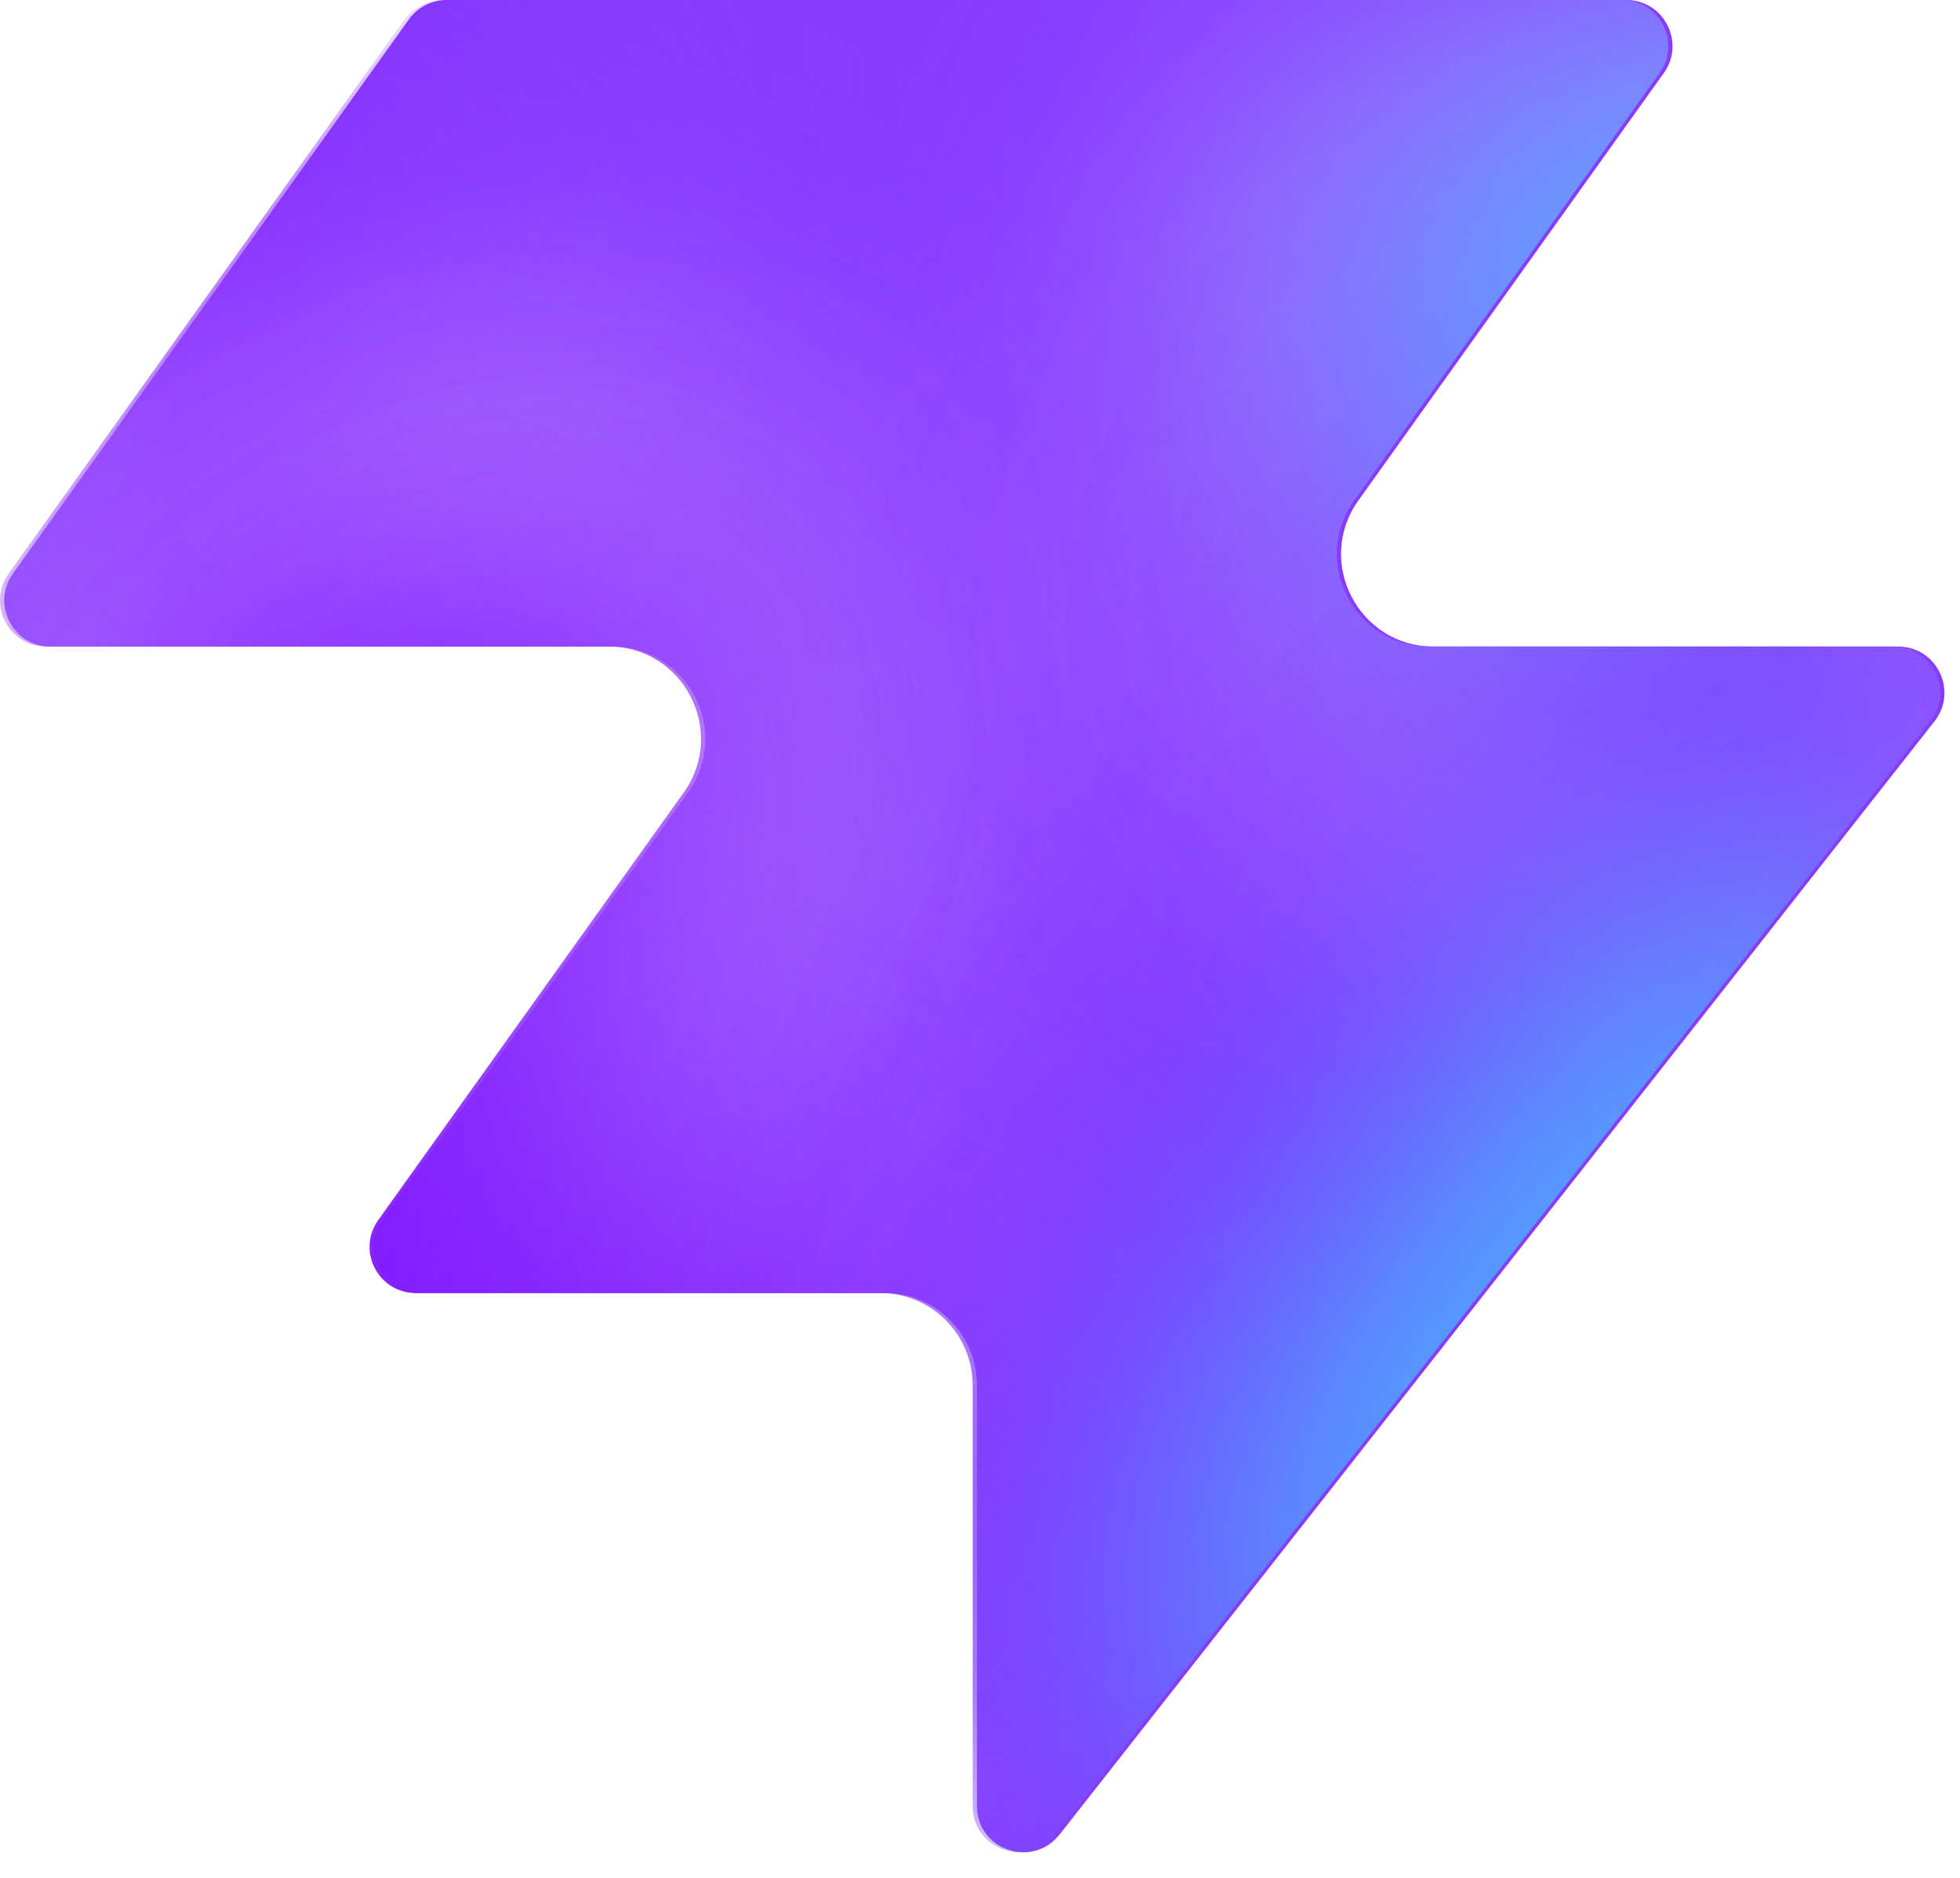
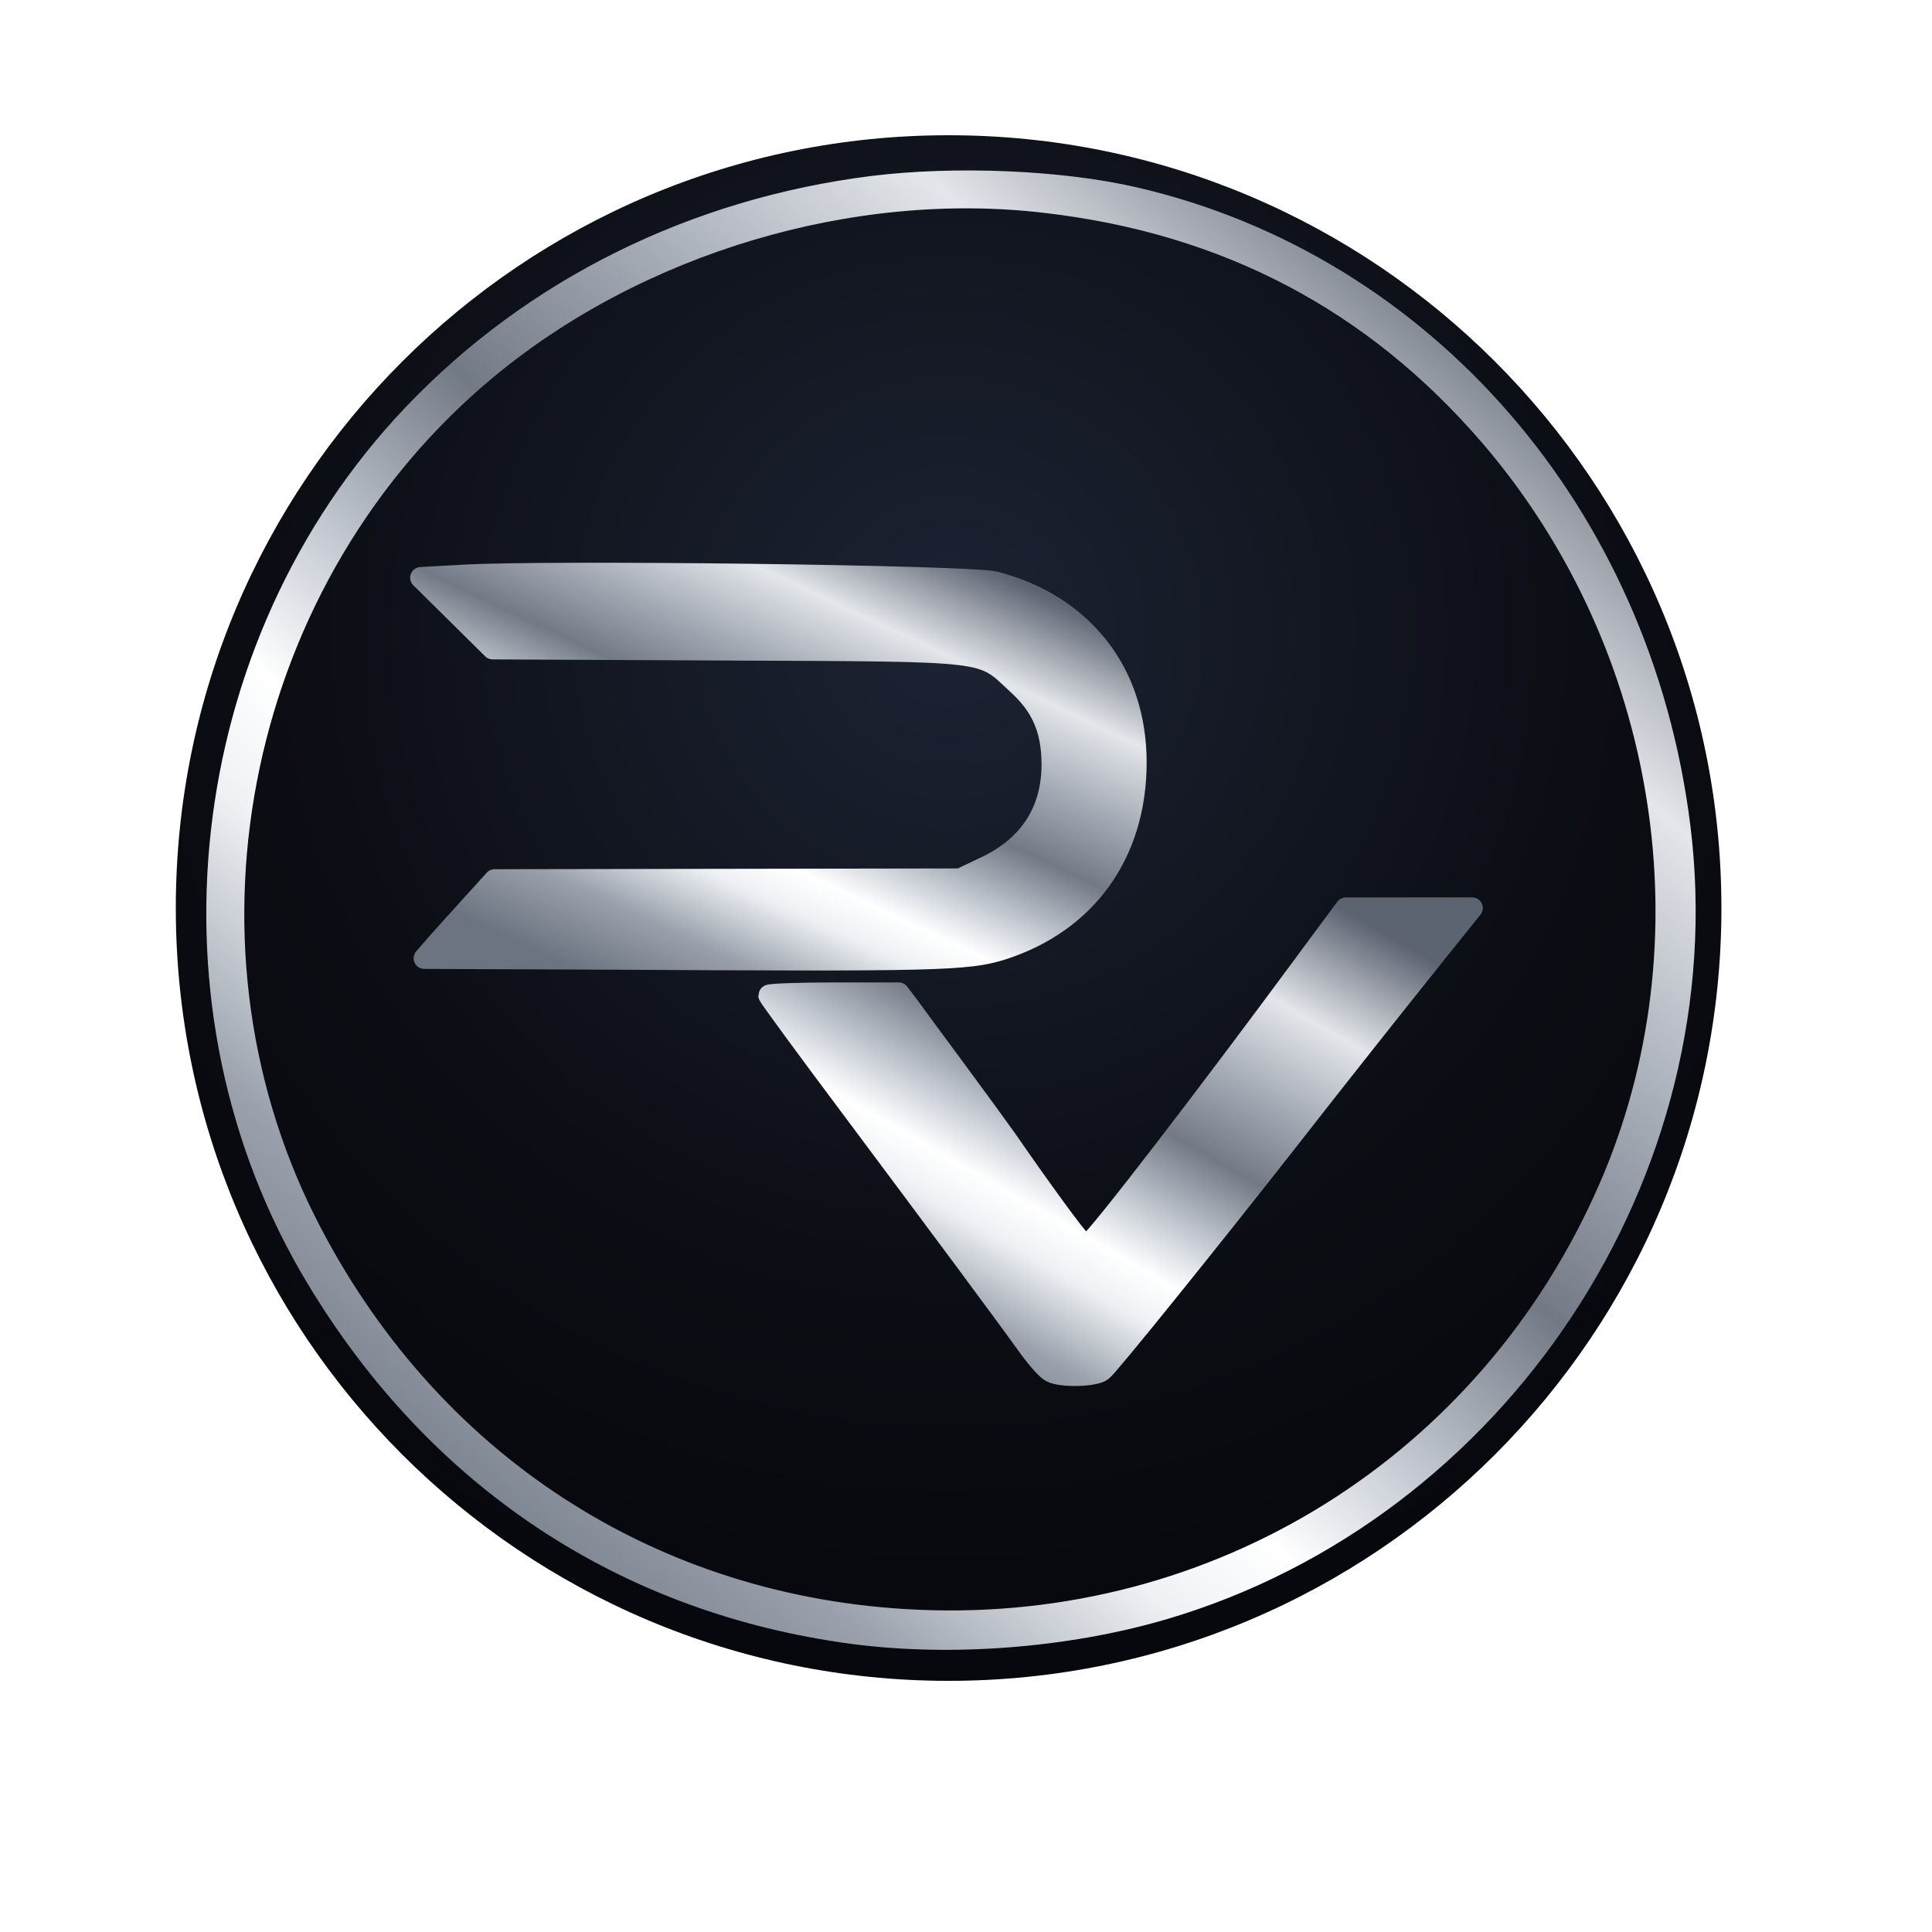
- <svg xmlns="http://www.w3.org/2000/svg" width="48" height="46" fill="none" viewBox="0 0 48 46">
-   <path fill="#863bff" d="M25.946 44.938c-.664.845-2.021.375-2.021-.698V33.937a2.26 2.26 0 0 0-2.262-2.262H10.287c-.92 0-1.456-1.04-.92-1.788l7.48-10.471c1.07-1.497 0-3.578-1.842-3.578H1.237c-.92 0-1.456-1.04-.92-1.788L10.013.474c.214-.297.556-.474.92-.474h28.894c.92 0 1.456 1.04.92 1.788l-7.48 10.471c-1.07 1.498 0 3.579 1.842 3.579h11.377c.943 0 1.473 1.088.89 1.83L25.947 44.94z" style="fill:#863bff;fill:color(display-p3 .525 .23 1);fill-opacity:1" />
-   <mask id="a" width="48" height="46" x="0" y="0" maskUnits="userSpaceOnUse" style="mask-type:alpha">
-     <path fill="#000" d="M25.842 44.938c-.664.844-2.021.375-2.021-.698V33.937a2.26 2.26 0 0 0-2.262-2.262H10.183c-.92 0-1.456-1.04-.92-1.788l7.48-10.471c1.07-1.498 0-3.579-1.842-3.579H1.133c-.92 0-1.456-1.04-.92-1.787L9.91.473c.214-.297.556-.474.92-.474h28.894c.92 0 1.456 1.04.92 1.788l-7.48 10.471c-1.07 1.498 0 3.578 1.842 3.578h11.377c.943 0 1.473 1.088.89 1.832L25.843 44.94z" style="fill:#000;fill-opacity:1" />
-   </mask>
-   <g mask="url(#a)">
-     <g filter="url(#b)">
-       <ellipse cx="5.508" cy="14.704" fill="#ede6ff" rx="5.508" ry="14.704" style="fill:#ede6ff;fill:color(display-p3 .927 .903 1);fill-opacity:1" transform="matrix(.00324 1 1 -.00324 -4.47 31.516)" />
-     </g>
-     <g filter="url(#c)">
-       <ellipse cx="10.399" cy="29.851" fill="#ede6ff" rx="10.399" ry="29.851" style="fill:#ede6ff;fill:color(display-p3 .927 .903 1);fill-opacity:1" transform="matrix(.00324 1 1 -.00324 -39.328 7.883)" />
-     </g>
-     <g filter="url(#d)">
-       <ellipse cx="5.508" cy="30.487" fill="#7e14ff" rx="5.508" ry="30.487" style="fill:#7e14ff;fill:color(display-p3 .492 .077 1);fill-opacity:1" transform="rotate(89.814 -25.913 -14.639)scale(1 -1)" />
-     </g>
-     <g filter="url(#e)">
-       <ellipse cx="5.508" cy="30.599" fill="#7e14ff" rx="5.508" ry="30.599" style="fill:#7e14ff;fill:color(display-p3 .492 .077 1);fill-opacity:1" transform="rotate(89.814 -32.644 -3.334)scale(1 -1)" />
-     </g>
-     <g filter="url(#f)">
-       <ellipse cx="5.508" cy="30.599" fill="#7e14ff" rx="5.508" ry="30.599" style="fill:#7e14ff;fill:color(display-p3 .492 .077 1);fill-opacity:1" transform="matrix(.00324 1 1 -.00324 -34.34 30.47)" />
-     </g>
-     <g filter="url(#g)">
-       <ellipse cx="14.072" cy="22.078" fill="#ede6ff" rx="14.072" ry="22.078" style="fill:#ede6ff;fill:color(display-p3 .927 .903 1);fill-opacity:1" transform="rotate(93.35 24.506 48.493)scale(-1 1)" />
-     </g>
-     <g filter="url(#h)">
-       <ellipse cx="3.47" cy="21.501" fill="#7e14ff" rx="3.47" ry="21.501" style="fill:#7e14ff;fill:color(display-p3 .492 .077 1);fill-opacity:1" transform="rotate(89.009 28.708 47.59)scale(-1 1)" />
-     </g>
-     <g filter="url(#i)">
-       <ellipse cx="3.47" cy="21.501" fill="#7e14ff" rx="3.47" ry="21.501" style="fill:#7e14ff;fill:color(display-p3 .492 .077 1);fill-opacity:1" transform="rotate(89.009 28.708 47.59)scale(-1 1)" />
-     </g>
-     <g filter="url(#j)">
-       <ellipse cx=".387" cy="8.972" fill="#7e14ff" rx="4.407" ry="29.108" style="fill:#7e14ff;fill:color(display-p3 .492 .077 1);fill-opacity:1" transform="rotate(39.51 .387 8.972)" />
-     </g>
-     <g filter="url(#k)">
-       <ellipse cx="47.523" cy="-6.092" fill="#7e14ff" rx="4.407" ry="29.108" style="fill:#7e14ff;fill:color(display-p3 .492 .077 1);fill-opacity:1" transform="rotate(37.892 47.523 -6.092)" />
-     </g>
-     <g filter="url(#l)">
-       <ellipse cx="41.412" cy="6.333" fill="#47bfff" rx="5.971" ry="9.665" style="fill:#47bfff;fill:color(display-p3 .28 .748 1);fill-opacity:1" transform="rotate(37.892 41.412 6.333)" />
-     </g>
-     <g filter="url(#m)">
-       <ellipse cx="-1.879" cy="38.332" fill="#7e14ff" rx="4.407" ry="29.108" style="fill:#7e14ff;fill:color(display-p3 .492 .077 1);fill-opacity:1" transform="rotate(37.892 -1.88 38.332)" />
-     </g>
-     <g filter="url(#n)">
-       <ellipse cx="-1.879" cy="38.332" fill="#7e14ff" rx="4.407" ry="29.108" style="fill:#7e14ff;fill:color(display-p3 .492 .077 1);fill-opacity:1" transform="rotate(37.892 -1.88 38.332)" />
-     </g>
-     <g filter="url(#o)">
-       <ellipse cx="35.651" cy="29.907" fill="#7e14ff" rx="4.407" ry="29.108" style="fill:#7e14ff;fill:color(display-p3 .492 .077 1);fill-opacity:1" transform="rotate(37.892 35.651 29.907)" />
-     </g>
-     <g filter="url(#p)">
-       <ellipse cx="38.418" cy="32.4" fill="#47bfff" rx="5.971" ry="15.297" style="fill:#47bfff;fill:color(display-p3 .28 .748 1);fill-opacity:1" transform="rotate(37.892 38.418 32.4)" />
-     </g>
+ <svg xmlns="http://www.w3.org/2000/svg" width="500" height="500" viewBox="0 0 500 500" preserveAspectRatio="xMidYMid meet">
+   <defs>
+     <linearGradient id="steel" x1="12%" y1="6%" x2="88%" y2="94%">
+       <stop offset="0%" stop-color="#6b7480" />
+       <stop offset="14%" stop-color="#9aa1ac" />
+       <stop offset="27%" stop-color="#eef1f4" />
+       <stop offset="34%" stop-color="#ffffff" />
+       <stop offset="42%" stop-color="#c9ced6" />
+       <stop offset="55%" stop-color="#727a86" />
+       <stop offset="68%" stop-color="#a6acb6" />
+       <stop offset="82%" stop-color="#e3e6ea" />
+       <stop offset="100%" stop-color="#5c6371" />
+     </linearGradient>
+     <radialGradient id="bg" cx="50%" cy="32%" r="75%">
+       <stop offset="0%" stop-color="#1c2333" />
+       <stop offset="55%" stop-color="#0c0e15" />
+       <stop offset="100%" stop-color="#05060a" />
+     </radialGradient>
+   </defs>
+   <circle cx="245.5" cy="235" r="200" fill="url(#bg)" />
+   <g transform="translate(0,500) scale(0.1,-0.1)" fill="url(#steel)" stroke="none">
+     <path d="M2260 4515 c-463 -58 -879 -264 -1189 -590 -567 -597 -671 -1533 -249 -2232 313 -520 797 -840 1388 -918 253 -33 551 -10 800 63 866 255 1445 1131 1335 2021 -100 808 -661 1454 -1410 1627 -191 44 -462 55 -675 29z m445 -36 c470 -54 853 -256 1154 -606 465 -542 586 -1313 307 -1951 -313 -715 -1013 -1152 -1791 -1118 -688 30 -1271 409 -1585 1031 -374 742 -175 1679 469 2213 392 325 944 490 1446 431z" stroke="url(#steel)" stroke-width="60" stroke-linejoin="round" />
+     <path d="M1197 3511 l-108 -6 93 -92 93 -92 610 -3 c691 -3 652 1 748 -88 63 -57 89 -117 90 -205 1 -123 -58 -215 -173 -269 l-65 -31 -602 -1 -603 -1 -58 -64 c-32 -35 -73 -81 -91 -101 l-33 -38 478 -2 c846 -5 928 -3 1017 25 219 70 347 249 347 484 0 232 -138 408 -366 467 -64 16 -1155 30 -1377 17z" stroke="url(#steel)" stroke-width="55" stroke-linejoin="round" />
+     <path d="M3389 2523 c-260 -353 -550 -730 -568 -738 -7 -3 -19 -1 -26 5 -12 10 -100 130 -189 259 -22 31 -81 112 -132 181 -51 69 -105 142 -120 163 l-28 37 -168 0 c-92 0 -168 -3 -168 -6 0 -3 98 -137 218 -297 218 -292 384 -515 456 -615 21 -29 46 -57 56 -62 26 -14 113 -12 132 3 17 13 283 343 482 597 135 173 266 338 398 503 l78 97 -164 0 -163 0 -94 -127z" stroke="url(#steel)" stroke-width="55" stroke-linejoin="round" />
  </g>
-   <defs>
-     <filter id="b" width="60.045" height="41.654" x="-19.77" y="16.149" color-interpolation-filters="sRGB" filterUnits="userSpaceOnUse">
-       <feFlood flood-opacity="0" result="BackgroundImageFix" />
-       <feBlend in="SourceGraphic" in2="BackgroundImageFix" result="shape" />
-       <feGaussianBlur result="effect1_foregroundBlur_2002_17158" stdDeviation="7.659" />
-     </filter>
-     <filter id="c" width="90.34" height="51.437" x="-54.613" y="-7.533" color-interpolation-filters="sRGB" filterUnits="userSpaceOnUse">
-       <feFlood flood-opacity="0" result="BackgroundImageFix" />
-       <feBlend in="SourceGraphic" in2="BackgroundImageFix" result="shape" />
-       <feGaussianBlur result="effect1_foregroundBlur_2002_17158" stdDeviation="7.659" />
-     </filter>
-     <filter id="d" width="79.355" height="29.4" x="-49.64" y="2.03" color-interpolation-filters="sRGB" filterUnits="userSpaceOnUse">
-       <feFlood flood-opacity="0" result="BackgroundImageFix" />
-       <feBlend in="SourceGraphic" in2="BackgroundImageFix" result="shape" />
-       <feGaussianBlur result="effect1_foregroundBlur_2002_17158" stdDeviation="4.596" />
-     </filter>
-     <filter id="e" width="79.579" height="29.4" x="-45.045" y="20.029" color-interpolation-filters="sRGB" filterUnits="userSpaceOnUse">
-       <feFlood flood-opacity="0" result="BackgroundImageFix" />
-       <feBlend in="SourceGraphic" in2="BackgroundImageFix" result="shape" />
-       <feGaussianBlur result="effect1_foregroundBlur_2002_17158" stdDeviation="4.596" />
-     </filter>
-     <filter id="f" width="79.579" height="29.4" x="-43.513" y="21.178" color-interpolation-filters="sRGB" filterUnits="userSpaceOnUse">
-       <feFlood flood-opacity="0" result="BackgroundImageFix" />
-       <feBlend in="SourceGraphic" in2="BackgroundImageFix" result="shape" />
-       <feGaussianBlur result="effect1_foregroundBlur_2002_17158" stdDeviation="4.596" />
-     </filter>
-     <filter id="g" width="74.749" height="58.852" x="15.756" y="-17.901" color-interpolation-filters="sRGB" filterUnits="userSpaceOnUse">
-       <feFlood flood-opacity="0" result="BackgroundImageFix" />
-       <feBlend in="SourceGraphic" in2="BackgroundImageFix" result="shape" />
-       <feGaussianBlur result="effect1_foregroundBlur_2002_17158" stdDeviation="7.659" />
-     </filter>
-     <filter id="h" width="61.377" height="25.362" x="23.548" y="2.284" color-interpolation-filters="sRGB" filterUnits="userSpaceOnUse">
-       <feFlood flood-opacity="0" result="BackgroundImageFix" />
-       <feBlend in="SourceGraphic" in2="BackgroundImageFix" result="shape" />
-       <feGaussianBlur result="effect1_foregroundBlur_2002_17158" stdDeviation="4.596" />
-     </filter>
-     <filter id="i" width="61.377" height="25.362" x="23.548" y="2.284" color-interpolation-filters="sRGB" filterUnits="userSpaceOnUse">
-       <feFlood flood-opacity="0" result="BackgroundImageFix" />
-       <feBlend in="SourceGraphic" in2="BackgroundImageFix" result="shape" />
-       <feGaussianBlur result="effect1_foregroundBlur_2002_17158" stdDeviation="4.596" />
-     </filter>
-     <filter id="j" width="56.045" height="63.649" x="-27.636" y="-22.853" color-interpolation-filters="sRGB" filterUnits="userSpaceOnUse">
-       <feFlood flood-opacity="0" result="BackgroundImageFix" />
-       <feBlend in="SourceGraphic" in2="BackgroundImageFix" result="shape" />
-       <feGaussianBlur result="effect1_foregroundBlur_2002_17158" stdDeviation="4.596" />
-     </filter>
-     <filter id="k" width="54.814" height="64.646" x="20.116" y="-38.415" color-interpolation-filters="sRGB" filterUnits="userSpaceOnUse">
-       <feFlood flood-opacity="0" result="BackgroundImageFix" />
-       <feBlend in="SourceGraphic" in2="BackgroundImageFix" result="shape" />
-       <feGaussianBlur result="effect1_foregroundBlur_2002_17158" stdDeviation="4.596" />
-     </filter>
-     <filter id="l" width="33.541" height="35.313" x="24.641" y="-11.323" color-interpolation-filters="sRGB" filterUnits="userSpaceOnUse">
-       <feFlood flood-opacity="0" result="BackgroundImageFix" />
-       <feBlend in="SourceGraphic" in2="BackgroundImageFix" result="shape" />
-       <feGaussianBlur result="effect1_foregroundBlur_2002_17158" stdDeviation="4.596" />
-     </filter>
-     <filter id="m" width="54.814" height="64.646" x="-29.286" y="6.009" color-interpolation-filters="sRGB" filterUnits="userSpaceOnUse">
-       <feFlood flood-opacity="0" result="BackgroundImageFix" />
-       <feBlend in="SourceGraphic" in2="BackgroundImageFix" result="shape" />
-       <feGaussianBlur result="effect1_foregroundBlur_2002_17158" stdDeviation="4.596" />
-     </filter>
-     <filter id="n" width="54.814" height="64.646" x="-29.286" y="6.009" color-interpolation-filters="sRGB" filterUnits="userSpaceOnUse">
-       <feFlood flood-opacity="0" result="BackgroundImageFix" />
-       <feBlend in="SourceGraphic" in2="BackgroundImageFix" result="shape" />
-       <feGaussianBlur result="effect1_foregroundBlur_2002_17158" stdDeviation="4.596" />
-     </filter>
-     <filter id="o" width="54.814" height="64.646" x="8.244" y="-2.416" color-interpolation-filters="sRGB" filterUnits="userSpaceOnUse">
-       <feFlood flood-opacity="0" result="BackgroundImageFix" />
-       <feBlend in="SourceGraphic" in2="BackgroundImageFix" result="shape" />
-       <feGaussianBlur result="effect1_foregroundBlur_2002_17158" stdDeviation="4.596" />
-     </filter>
-     <filter id="p" width="39.409" height="43.623" x="18.713" y="10.588" color-interpolation-filters="sRGB" filterUnits="userSpaceOnUse">
-       <feFlood flood-opacity="0" result="BackgroundImageFix" />
-       <feBlend in="SourceGraphic" in2="BackgroundImageFix" result="shape" />
-       <feGaussianBlur result="effect1_foregroundBlur_2002_17158" stdDeviation="4.596" />
-     </filter>
-   </defs>
</svg>
